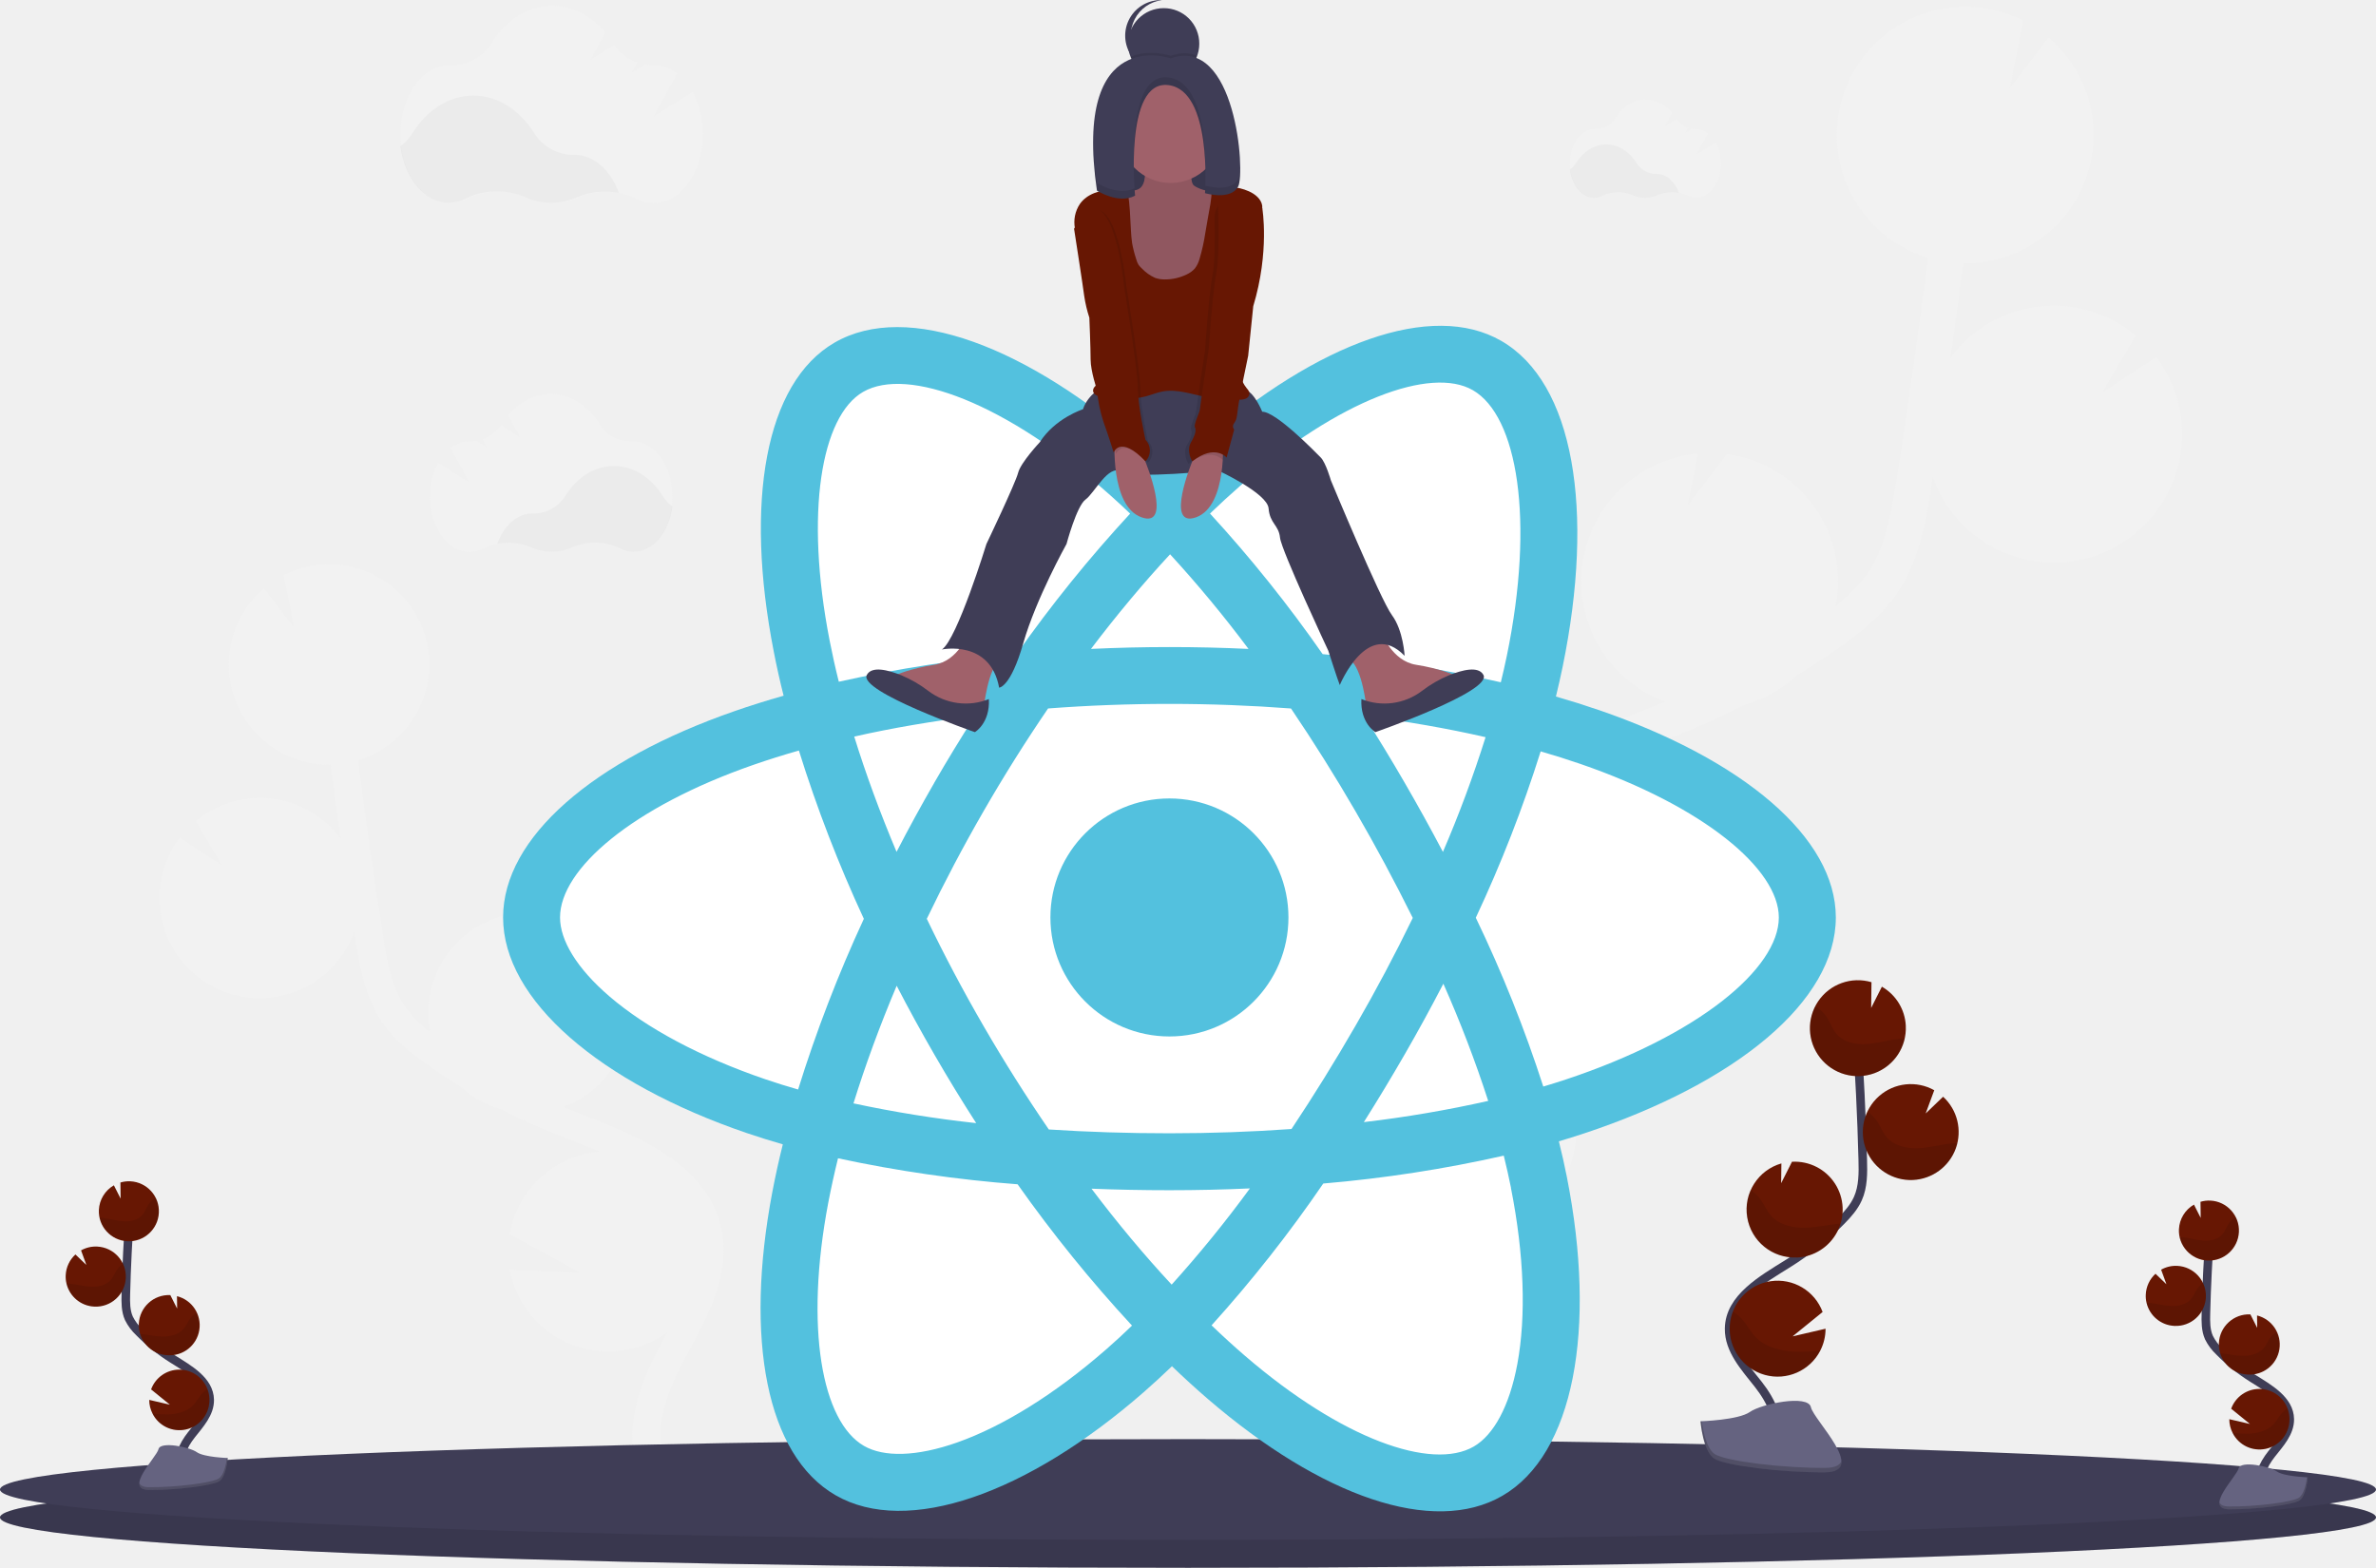
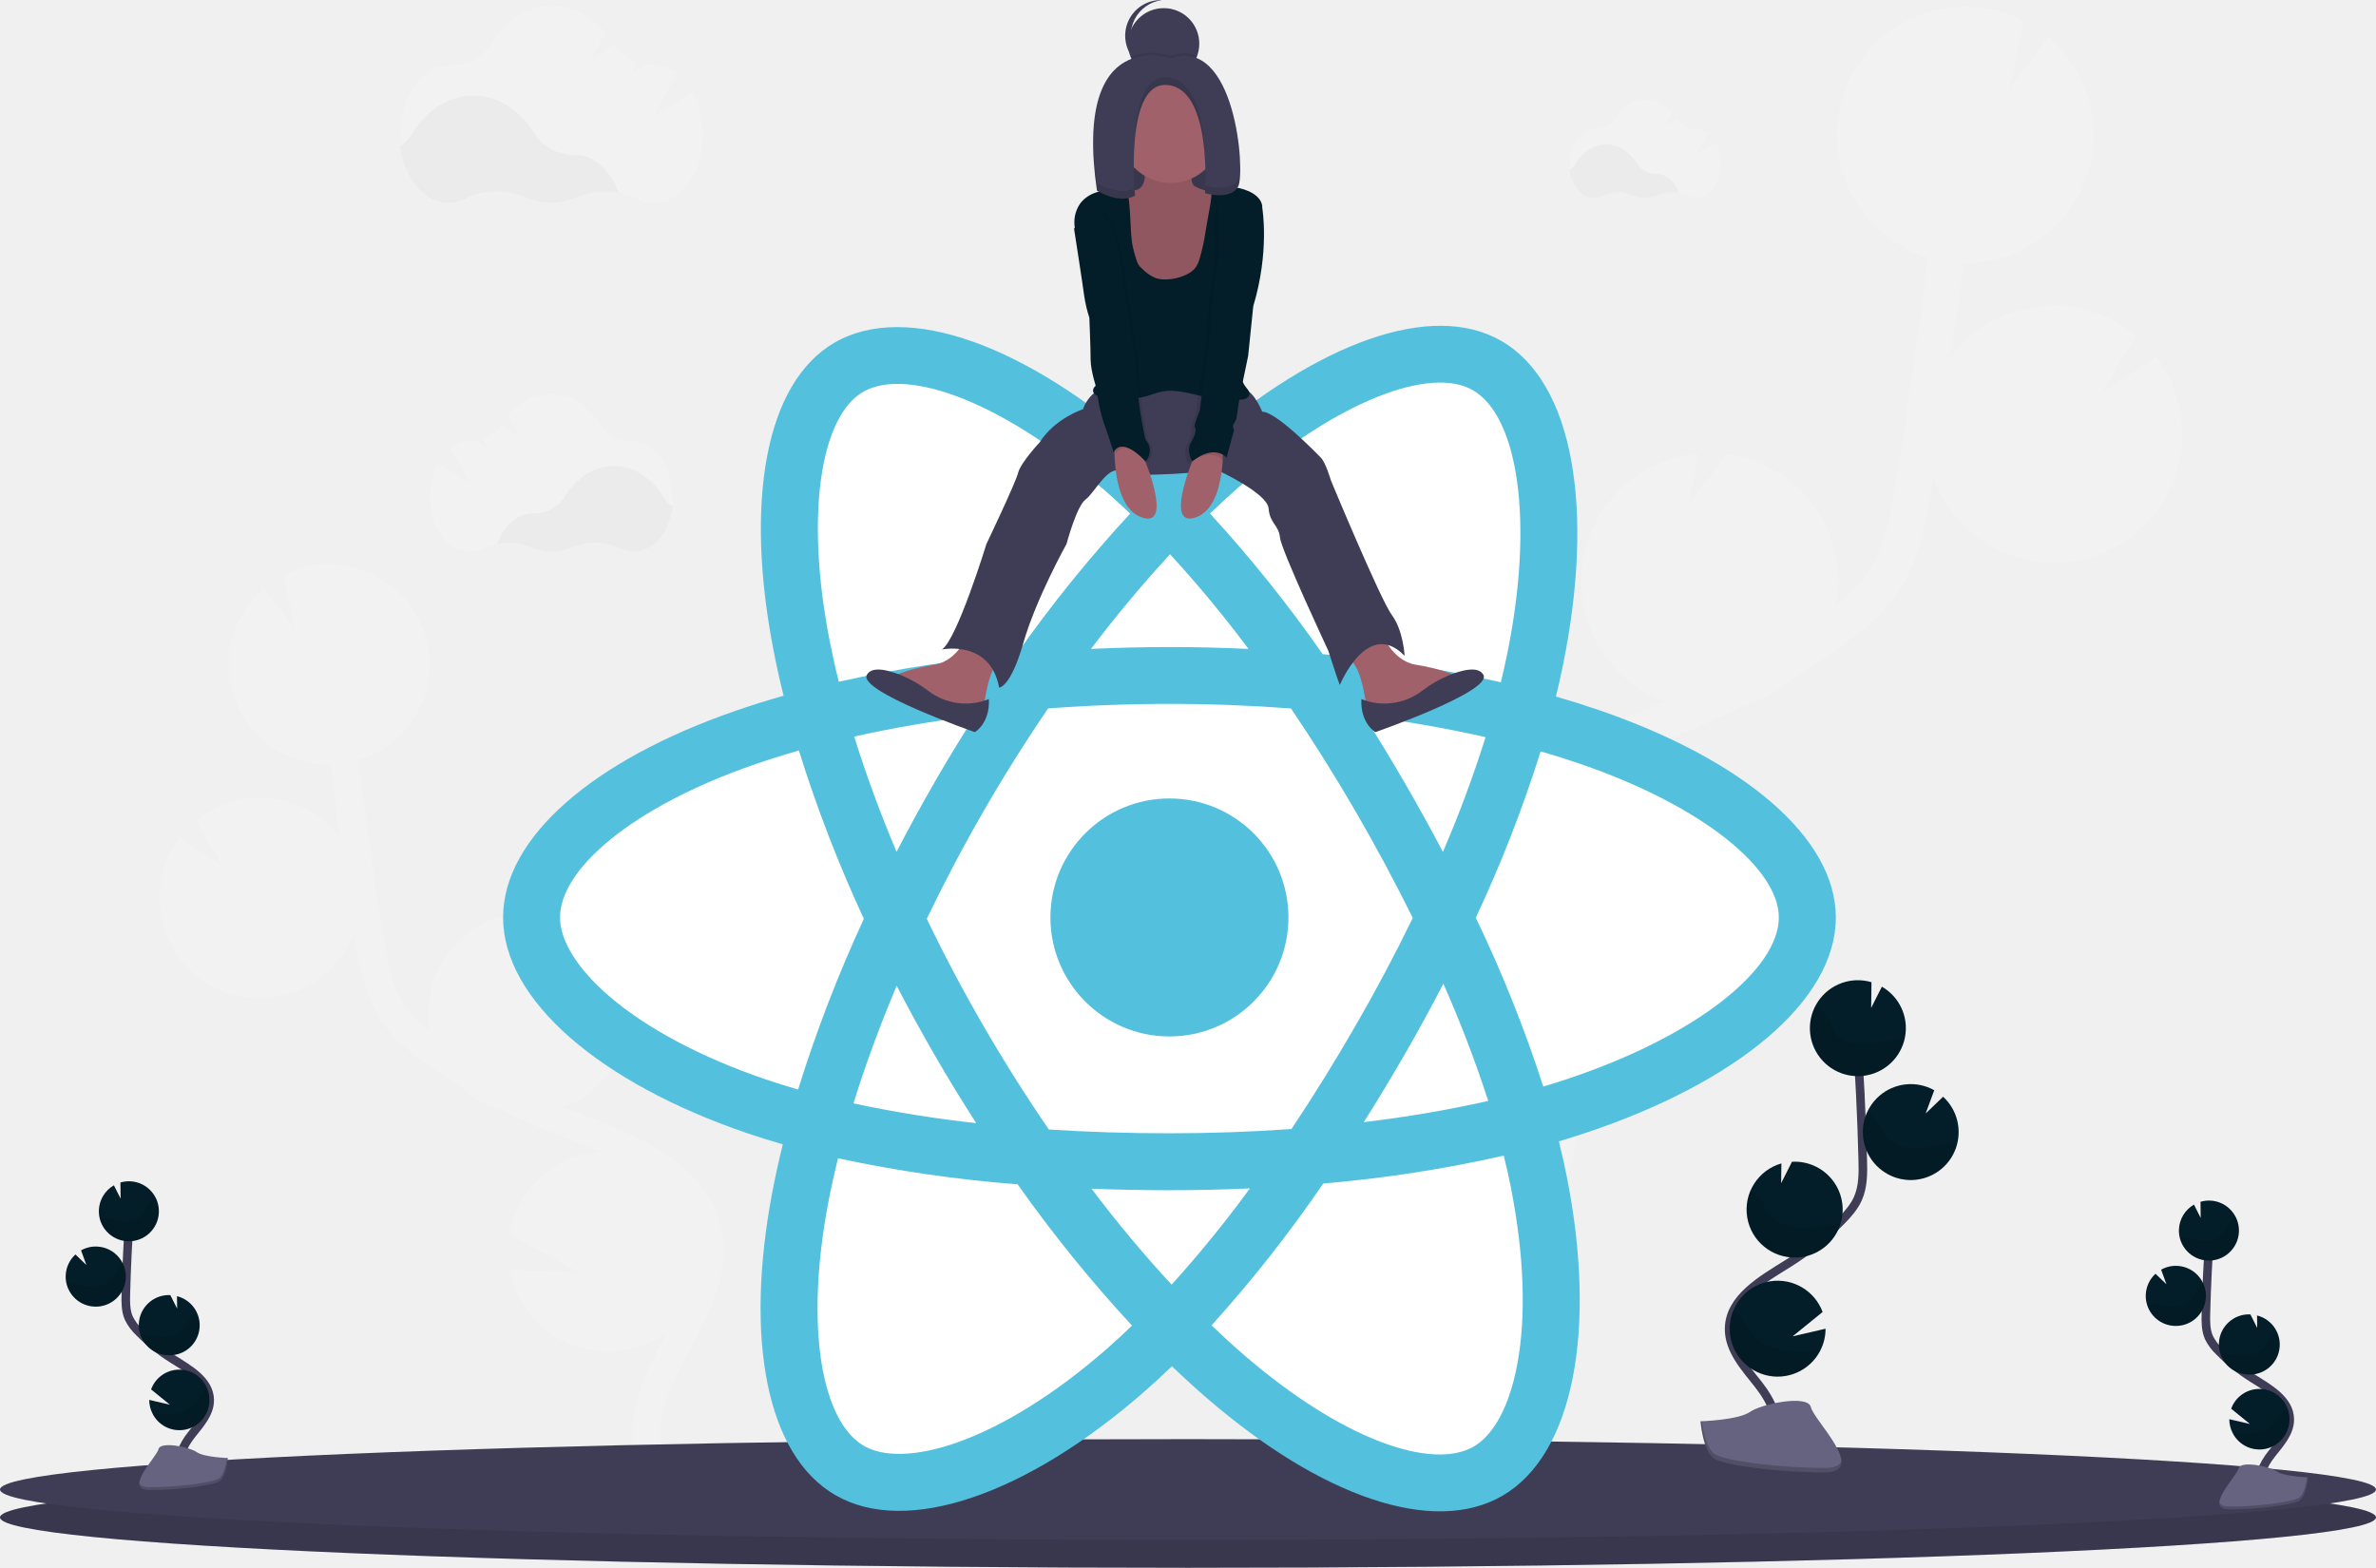
<svg xmlns="http://www.w3.org/2000/svg" id="a75d69e6-d07c-4db3-9c83-72b2470e5561" data-name="Layer 1" width="1108" height="731.18" viewBox="0 0 1108 731.18">
  <path d="M813.68,415.2l6.89-2.7c.66-.26,1.31-.54,2-.81a59.85,59.85,0,0,1,15.28-115.77l-4.8,24.2,18.22-23.92.16,0a59.87,59.87,0,0,1,51.16,67.45c-.15,1.13-.39,2.23-.6,3.34,5.61-4.43,10.87-9.32,14.81-15,8-11.54,10.71-25.76,13.47-43.17,5.47-34.48,10.4-69.34,14.84-104.18a59.83,59.83,0,0,1-42-65.36c.25-1.82.6-3.59,1-5.34.1-.44.2-.88.31-1.31.43-1.69.91-3.35,1.47-5,.09-.27.21-.52.3-.78.5-1.37,1-2.72,1.65-4,.22-.5.44-1,.67-1.47.69-1.43,1.42-2.83,2.22-4.19.27-.45.56-.88.83-1.33.62-1,1.27-2,1.94-2.93.36-.5.71-1,1.08-1.49l.27-.39,0,0a59.81,59.81,0,0,1,74.64-17l-6.24,31.49,18-23.64a59.5,59.5,0,0,1,16.32,68.62h.07c-.17.4-.38.78-.55,1.18-.33.74-.67,1.47-1,2.2-.46.93-1,1.84-1.45,2.74-.38.68-.75,1.36-1.16,2-.59,1-1.23,1.9-1.87,2.83-.38.54-.73,1.1-1.12,1.63-1,1.39-2.12,2.72-3.26,4-.4.45-.83.86-1.25,1.3-.81.86-1.62,1.71-2.48,2.52-.53.5-1.09,1-1.64,1.46-.79.7-1.6,1.38-2.43,2-.59.47-1.19.92-1.79,1.36-.87.63-1.75,1.22-2.64,1.81-.6.39-1.2.78-1.81,1.15-1,.61-2.05,1.17-3.1,1.72-.53.27-1,.57-1.59.83-1.58.77-3.2,1.48-4.85,2.11-.31.12-.64.21-.95.32-1.38.5-2.77,1-4.18,1.35-.61.17-1.23.31-1.85.46-1.15.28-2.31.54-3.48.76q-1,.18-2.07.33c-1.15.17-2.31.3-3.48.4-.69.06-1.37.12-2.07.16-1.26.06-2.53.07-3.8.06a2.08,2.08,0,0,0-.25,0q-2.82,22-5.92,44A59.82,59.82,0,0,1,1042,240.88l-15.68,26.58,25.21-16.59a59.68,59.68,0,0,1,11.5,44.16,58.76,58.76,0,0,1-4.5,15.94,59.83,59.83,0,0,1-111.19-4c-.23,1.48-.45,3-.68,4.46-2.44,15.35-5.47,34.46-16.23,50-7.29,10.56-17.33,18.36-27.09,25.22q-9.52,6.7-19.48,12.77a59.85,59.85,0,0,1-24.53,13.74q-16,8.19-32.69,14.81l-6.95,2.72c-6.25,2.44-12.65,4.94-19,7.6,1,.09,2,.17,3,.3a59.9,59.9,0,0,1,50.86,49.05l-42.31,23.11,42.18-1.89A59.16,59.16,0,0,1,843,534.54a59.87,59.87,0,0,1-82.7,11.74l2.1,3.91c1.4,2.58,2.78,5.15,4.12,7.7,18.33,34.74,19.66,64.74,3.75,84.49l-13-10.45c15.49-19.22,3.2-49.77-5.5-66.27-1.32-2.5-2.68-5-4-7.56C736,536.27,722.65,511.53,728,485.2,736,445.5,779.05,428.7,813.68,415.2Z" transform="translate(-46 -84.41)" fill="#f2f2f2" />
  <path d="M315.6,603.42l-5.38-2.11c-.52-.2-1-.43-1.54-.63a46.75,46.75,0,0,0-11.94-90.42l3.75,18.9-14.22-18.68h-.13a46.76,46.76,0,0,0-40,52.68c.12.89.31,1.74.47,2.61a55.84,55.84,0,0,1-11.56-11.73c-6.23-9-8.37-20.12-10.53-33.71C220.29,493.4,216.45,466.18,213,439a46.72,46.72,0,0,0,32.77-51.05c-.2-1.42-.47-2.8-.79-4.17l-.24-1c-.34-1.32-.71-2.62-1.15-3.88-.07-.21-.16-.41-.24-.61-.39-1.07-.82-2.12-1.28-3.15-.18-.38-.35-.77-.53-1.15-.54-1.11-1.11-2.2-1.73-3.26-.21-.36-.44-.7-.65-1-.49-.78-1-1.55-1.52-2.29-.28-.39-.55-.79-.84-1.17l-.21-.3h0a46.76,46.76,0,0,0-58.29-13.32l4.88,24.6-14.07-18.46a46.48,46.48,0,0,0-12.75,53.59h-.05c.13.31.29.61.43.92.26.58.52,1.15.8,1.72q.54,1.08,1.14,2.13c.29.54.58,1.07.9,1.59.46.75,1,1.48,1.46,2.21.3.42.57.86.88,1.27.8,1.08,1.65,2.12,2.54,3.13.31.35.65.67,1,1,.63.67,1.27,1.33,1.94,2,.41.4.85.77,1.28,1.14q.93.83,1.89,1.59c.46.36.93.71,1.4,1.06.68.49,1.37,1,2.06,1.41.47.31.94.61,1.42.9.79.48,1.6.91,2.42,1.34.42.22.82.45,1.24.66,1.24.6,2.5,1.15,3.79,1.64.24.1.5.16.74.25,1.07.39,2.16.75,3.27,1.06.47.13,1,.24,1.44.35.9.22,1.8.43,2.72.6l1.61.26c.9.13,1.81.23,2.72.31.54.05,1.07.09,1.62.12,1,.05,2,.06,3,.05h.19q2.2,17.22,4.62,34.41a46.71,46.71,0,0,0-67.48-8.14L149.49,488l-19.68-12.95a46.57,46.57,0,0,0-9,34.49A45.8,45.8,0,0,0,124.34,522a46.73,46.73,0,0,0,86.84-3.12c.18,1.15.35,2.32.53,3.48,1.9,12,4.27,26.92,12.67,39.08,5.7,8.24,13.54,14.33,21.16,19.69q7.44,5.24,15.21,10a46.88,46.88,0,0,0,19.16,10.74c8.32,4.26,16.84,8.14,25.54,11.56l5.42,2.13c4.88,1.9,9.88,3.85,14.81,5.93-.78.07-1.57.13-2.36.24A46.77,46.77,0,0,0,283.6,660l33,18-32.94-1.47a46.78,46.78,0,0,0,73.57,29.2c-.55,1-1.09,2-1.64,3.05-1.09,2-2.17,4-3.22,6-14.31,27.13-15.35,50.57-2.92,66l10.13-8.16c-12.1-15-2.5-38.87,4.3-51.76,1-1.95,2.09-3.92,3.16-5.9,9.19-17,19.61-36.37,15.46-56.94C376.29,627.08,342.64,614,315.6,603.42Z" transform="translate(-46 -84.41)" fill="#f2f2f2" />
  <ellipse cx="554" cy="707.68" rx="554" ry="23.5" fill="#3f3d56" />
  <ellipse cx="554" cy="707.68" rx="554" ry="23.5" opacity="0.1" />
  <ellipse cx="554" cy="694.68" rx="554" ry="23.5" fill="#3f3d56" />
  <path d="M131,770.73c-3-5.51.4-12.26,4.28-17.18s8.61-10,8.51-16.29c-.14-9-9.7-14.31-17.33-19.08a84.78,84.78,0,0,1-15.56-12.51,23,23,0,0,1-4.78-6.4c-1.58-3.52-1.53-7.52-1.43-11.38q.5-19.26,1.9-38.48" transform="translate(-46 -84.41)" fill="none" stroke="#3f3d56" stroke-miterlimit="10" stroke-width="4" />
-   <path d="M92.11,648.7a14,14,0,0,1,7-11.49l3.14,6.21-.09-7.52a13.86,13.86,0,0,1,4.62-.56A14,14,0,1,1,92.11,648.7Z" transform="translate(-46 -84.41)" fill="#671703" />
-   <path d="M117.14,743.7a14,14,0,0,0,26.5-5.76,13.82,13.82,0,0,0-.91-5.69,14,14,0,0,0-26.27.15l8.77,7.13-9.64-2.24A13.89,13.89,0,0,0,117.14,743.7Z" transform="translate(-46 -84.41)" fill="#671703" />
-   <path d="M124.07,716.45a14,14,0,0,0,4.46-27.54l.07,5.79-3.18-6.29h0a14,14,0,0,0-1.31,28.05Z" transform="translate(-46 -84.41)" fill="#671703" />
-   <path d="M90,693.78a14,14,0,0,0,1.32-28,13.88,13.88,0,0,0-7.52,1.78l2.48,6.8-5.11-4.9a14,14,0,0,0-4.53,9.69A13.33,13.33,0,0,0,77,683,14,14,0,0,0,90,693.78Z" transform="translate(-46 -84.41)" fill="#671703" />
+   <path d="M92.11,648.7a14,14,0,0,1,7-11.49l3.14,6.21-.09-7.52a13.86,13.86,0,0,1,4.62-.56A14,14,0,1,1,92.11,648.7Z" transform="translate(-46 -84.41)" fill="#031e28" />
+   <path d="M117.14,743.7a14,14,0,0,0,26.5-5.76,13.82,13.82,0,0,0-.91-5.69,14,14,0,0,0-26.27.15l8.77,7.13-9.64-2.24A13.89,13.89,0,0,0,117.14,743.7Z" transform="translate(-46 -84.41)" fill="#031e28" />
+   <path d="M124.07,716.45a14,14,0,0,0,4.46-27.54l.07,5.79-3.18-6.29h0a14,14,0,0,0-1.31,28.05Z" transform="translate(-46 -84.41)" fill="#031e28" />
+   <path d="M90,693.78a14,14,0,0,0,1.32-28,13.88,13.88,0,0,0-7.52,1.78l2.48,6.8-5.11-4.9a14,14,0,0,0-4.53,9.69A13.33,13.33,0,0,0,77,683,14,14,0,0,0,90,693.78Z" transform="translate(-46 -84.41)" fill="#031e28" />
  <path d="M94,652.44c3.24.36,6.39,1.37,9.64,1.57s6.82-.58,8.88-3.1c1.11-1.37,1.66-3.09,2.59-4.57a10.08,10.08,0,0,1,3.54-3.33,14,14,0,1,1-26.24,9.32C92.94,652.35,93.47,652.39,94,652.44Z" transform="translate(-46 -84.41)" opacity="0.1" />
  <path d="M90,693.78a14,14,0,0,0,13.35-20,10.4,10.4,0,0,0-2.82,2.83c-1,1.51-1.61,3.25-2.78,4.64-2.19,2.57-5.92,3.41-9.31,3.25s-6.66-1.11-10-1.42c-.47,0-.94-.08-1.41-.09A14,14,0,0,0,90,693.78Z" transform="translate(-46 -84.41)" opacity="0.1" />
  <path d="M124.07,716.45a14,14,0,0,0,13.47-19.76,11.36,11.36,0,0,0-3,2.85c-1.09,1.54-1.77,3.31-3,4.73-2.36,2.64-6.34,3.57-9.93,3.48s-6.82-.93-10.28-1.19A14,14,0,0,0,124.07,716.45Z" transform="translate(-46 -84.41)" opacity="0.1" />
  <path d="M117.14,743.7a14,14,0,0,0,26.5-5.76,13.82,13.82,0,0,0-.91-5.69,14,14,0,0,0-3.08,2.74c-1.34,1.63-2.21,3.47-3.76,5-2.87,2.82-7.5,4-11.62,4.09A62.35,62.35,0,0,1,117.14,743.7Z" transform="translate(-46 -84.41)" opacity="0.1" />
  <path d="M152.19,764.39s-11.08-.34-14.41-2.72-17-5.22-17.87-1.4-16.65,19-4.14,19.06,29.06-2,32.39-4S152.19,764.39,152.19,764.39Z" transform="translate(-46 -84.41)" fill="#656380" />
  <path d="M115.54,778c12.51.1,29.06-2,32.4-4,2.53-1.54,3.54-7.09,3.88-9.65l.37,0s-.7,8.93-4,11-19.89,4.08-32.39,4c-3.61,0-4.86-1.31-4.79-3.22C111.48,777.26,112.86,778,115.54,778Z" transform="translate(-46 -84.41)" opacity="0.2" />
  <path d="M1101,779.73c-3-5.51.4-12.26,4.28-17.18s8.61-10,8.51-16.29c-.14-9-9.7-14.31-17.33-19.08a84.78,84.78,0,0,1-15.56-12.51,23,23,0,0,1-4.78-6.4c-1.58-3.52-1.53-7.52-1.43-11.38q.49-19.26,1.9-38.48" transform="translate(-46 -84.41)" fill="none" stroke="#3f3d56" stroke-miterlimit="10" stroke-width="4" />
-   <path d="M1062.11,657.7a14,14,0,0,1,7-11.49l3.14,6.21-.09-7.52a13.86,13.86,0,0,1,4.62-.56,14,14,0,1,1-14.68,13.36Z" transform="translate(-46 -84.41)" fill="#671703" />
-   <path d="M1087.14,752.7a14,14,0,0,0,26.5-5.76,13.82,13.82,0,0,0-.91-5.69,14,14,0,0,0-26.27.15l8.77,7.13-9.64-2.24A13.89,13.89,0,0,0,1087.14,752.7Z" transform="translate(-46 -84.41)" fill="#671703" />
-   <path d="M1094.07,725.45a14,14,0,0,0,4.46-27.54l.07,5.79-3.18-6.29h0a14,14,0,0,0-1.31,28.05Z" transform="translate(-46 -84.41)" fill="#671703" />
-   <path d="M1060,702.78a14,14,0,0,0,1.32-28,13.88,13.88,0,0,0-7.52,1.78l2.48,6.8-5.11-4.9a14,14,0,0,0-4.53,9.69A13.33,13.33,0,0,0,1047,692,14,14,0,0,0,1060,702.78Z" transform="translate(-46 -84.41)" fill="#671703" />
+   <path d="M1062.11,657.7a14,14,0,0,1,7-11.49l3.14,6.21-.09-7.52a13.86,13.86,0,0,1,4.62-.56,14,14,0,1,1-14.68,13.36Z" transform="translate(-46 -84.41)" fill="#031e28" />
+   <path d="M1087.14,752.7a14,14,0,0,0,26.5-5.76,13.82,13.82,0,0,0-.91-5.69,14,14,0,0,0-26.27.15l8.77,7.13-9.64-2.24A13.89,13.89,0,0,0,1087.14,752.7Z" transform="translate(-46 -84.41)" fill="#031e28" />
+   <path d="M1094.07,725.45a14,14,0,0,0,4.46-27.54l.07,5.79-3.18-6.29h0a14,14,0,0,0-1.31,28.05Z" transform="translate(-46 -84.41)" fill="#031e28" />
+   <path d="M1060,702.78a14,14,0,0,0,1.32-28,13.88,13.88,0,0,0-7.52,1.78l2.48,6.8-5.11-4.9a14,14,0,0,0-4.53,9.69A13.33,13.33,0,0,0,1047,692,14,14,0,0,0,1060,702.78Z" transform="translate(-46 -84.41)" fill="#031e28" />
  <path d="M1064,661.44c3.24.36,6.39,1.37,9.64,1.57s6.82-.58,8.88-3.1c1.11-1.37,1.66-3.09,2.59-4.57a10.08,10.08,0,0,1,3.54-3.33,14,14,0,1,1-26.24,9.32C1062.94,661.35,1063.47,661.39,1064,661.44Z" transform="translate(-46 -84.41)" opacity="0.1" />
  <path d="M1060,702.78a14,14,0,0,0,13.35-20,10.4,10.4,0,0,0-2.82,2.83c-1,1.51-1.61,3.25-2.78,4.64-2.19,2.57-5.92,3.41-9.31,3.25s-6.66-1.11-10-1.42c-.47,0-.94-.08-1.41-.09A14,14,0,0,0,1060,702.78Z" transform="translate(-46 -84.41)" opacity="0.1" />
  <path d="M1094.07,725.45a14,14,0,0,0,13.47-19.76,11.36,11.36,0,0,0-3,2.85c-1.09,1.54-1.77,3.31-3,4.73-2.36,2.64-6.34,3.57-9.93,3.48s-6.82-.93-10.28-1.19A14,14,0,0,0,1094.07,725.45Z" transform="translate(-46 -84.41)" opacity="0.1" />
  <path d="M1087.14,752.7a14,14,0,0,0,26.5-5.76,13.82,13.82,0,0,0-.91-5.69,14,14,0,0,0-3.08,2.74c-1.34,1.63-2.21,3.47-3.76,5-2.87,2.82-7.5,4-11.62,4.09A62.35,62.35,0,0,1,1087.14,752.7Z" transform="translate(-46 -84.41)" opacity="0.1" />
  <path d="M1122.19,773.39s-11.08-.34-14.41-2.72-17-5.22-17.87-1.4-16.65,19-4.14,19.06,29.06-2,32.39-4S1122.19,773.39,1122.19,773.39Z" transform="translate(-46 -84.41)" fill="#656380" />
  <path d="M1085.54,787c12.51.1,29.06-2,32.4-4,2.53-1.54,3.54-7.09,3.88-9.65l.37,0s-.7,8.93-4,11-19.89,4.08-32.39,4c-3.61,0-4.86-1.31-4.79-3.22C1081.48,786.26,1082.86,787,1085.54,787Z" transform="translate(-46 -84.41)" opacity="0.2" />
  <path d="M791.57,415.56q-9.92-3.4-20-6.3,1.66-6.79,3.09-13.65c15.14-73.51,5.24-132.73-28.57-152.22-32.42-18.7-85.44.8-139,47.39q-7.92,6.92-15.47,14.2-5.07-4.85-10.3-9.51C525.21,245.64,469,224.65,435.18,244.2c-32.39,18.75-42,74.42-28.35,144.09q2,10.35,4.59,20.58c-7.95,2.26-15.64,4.67-23,7.24C322.63,439,280.61,475,280.61,512.29c0,38.51,45.11,77.14,113.64,100.56q8.34,2.83,16.8,5.26-2.74,11-4.88,22.18c-13,68.46-2.84,122.82,29.46,141.45C469,801,525,781.2,579.52,733.54c4.31-3.77,8.63-7.77,13-11.95q8.18,7.89,16.79,15.32c52.82,45.45,105,63.81,137.26,45.12,33.33-19.29,44.16-77.69,30.1-148.73q-1.6-8.14-3.73-16.61,5.91-1.74,11.56-3.61c71.24-23.6,117.6-61.76,117.6-100.79,0-37.43-43.38-73.62-110.5-96.73Z" transform="translate(-46 -84.41)" fill="#53c1de" />
  <path d="M776.12,587.88c-3.4,1.13-6.88,2.21-10.44,3.27a621.6,621.6,0,0,0-31.47-78.73,623.06,623.06,0,0,0,30.25-77.58c6.35,1.84,12.53,3.78,18.47,5.83,57.51,19.79,92.59,49.06,92.59,71.62,0,24-37.89,55.21-99.4,75.59ZM750.6,638.46c6.22,31.41,7.1,59.81,3,82-3.7,19.95-11.14,33.25-20.34,38.58-19.59,11.33-61.47-3.4-106.64-42.27q-7.77-6.69-15.63-14.25a624.23,624.23,0,0,0,52.09-66.14,620.2,620.2,0,0,0,84.17-13q1.9,7.68,3.37,15ZM492.48,757.1c-19.14,6.76-34.38,6.95-43.59,1.64-19.6-11.31-27.75-55-16.63-113.5q2-10.37,4.53-20.63a625.79,625.79,0,0,0,83.75,12.13,645.09,645.09,0,0,0,53.35,65.9q-5.79,5.61-11.84,10.91c-24.11,21.08-48.28,36-69.57,43.55ZM402.84,587.73c-30.31-10.36-55.33-23.82-72.49-38.5-15.41-13.2-23.19-26.31-23.19-36.94,0-22.63,33.74-51.5,90-71.11q10.6-3.69,21.39-6.73a637.08,637.08,0,0,0,30.29,78.48,646.29,646.29,0,0,0-30.66,79.6Q410.44,590.32,402.84,587.73Zm30.05-204.54c-11.68-59.69-3.93-104.72,15.59-116,20.79-12,66.76,5.12,115.22,48.15,3.1,2.75,6.21,5.63,9.32,8.6a635.89,635.89,0,0,0-52.93,65.52,648.42,648.42,0,0,0-82.93,12.89q-2.39-9.52-4.27-19.15ZM701,449.38q-9.11-15.74-18.89-31.08c19.83,2.51,38.82,5.83,56.66,9.91a565.54,565.54,0,0,1-19.89,53.51q-8.61-16.35-17.88-32.34ZM591.64,342.91a569.3,569.3,0,0,1,36.57,44.14q-36.71-1.73-73.45,0c12.07-15.92,24.44-30.72,36.88-44.13Zm-110,106.65q-9.15,15.87-17.55,32.14c-7.73-18.33-14.34-36.36-19.74-53.77,17.73-4,36.64-7.21,56.34-9.68Q490.77,433.69,481.62,449.56Zm19.61,158.65A564.64,564.64,0,0,1,444,599c5.49-17.71,12.25-36.13,20.15-54.86q8.43,16.29,17.61,32.16Q491.1,592.49,501.23,608.21Zm91.14,75.33C579.79,670,567.24,655,555,638.79q17.85.71,36.36.71,19,0,37.51-.84A563.94,563.94,0,0,1,592.37,683.54ZM719.08,543.19A562.82,562.82,0,0,1,740,597.85a561.35,561.35,0,0,1-58,9.89q9.85-15.63,19.08-31.63,9.38-16.26,18-32.92Zm-41,19.66q-14.12,24.52-29.81,48.1c-18.44,1.32-37.49,2-56.91,2s-38.15-.6-56.27-1.78Q519,587.67,504.7,563t-26.51-50.08q12.27-25.53,26.43-50.1h0q14.14-24.56,30.13-48c18.49-1.4,37.43-2.13,56.59-2.13s38.22.74,56.69,2.14q15.81,23.37,30,47.81t26.79,49.87q-12.45,25.62-26.71,50.3Zm54.77-296.46c20.81,12,28.9,60.4,15.83,123.87q-1.29,6.19-2.8,12.35a635.74,635.74,0,0,0-83.09-13.13,625.16,625.16,0,0,0-52.53-65.56q7-6.74,14.29-13.11c45.88-39.93,88.76-55.69,108.3-44.42Z" transform="translate(-46 -84.41)" fill="#fff" />
  <path d="M591.34,456.79a55.5,55.5,0,1,1-55.5,55.5,55.49,55.49,0,0,1,55.5-55.5" transform="translate(-46 -84.41)" fill="#53c1de" />
  <path d="M605.26,104.81a16.6,16.6,0,1,1-16.6-16.6A16.52,16.52,0,0,1,605.26,104.81Z" transform="translate(-46 -84.41)" fill="#3f3d56" />
  <path d="M575.4,109a16.62,16.62,0,0,1,12.49-24.54,16.6,16.6,0,1,0,1.41,33.07A16.6,16.6,0,0,1,575.4,109Z" transform="translate(-46 -84.41)" fill="#3f3d56" />
  <rect x="521.91" y="43.52" width="44.47" height="69.37" fill="#3f3d56" />
  <rect x="521.91" y="43.52" width="44.47" height="69.37" opacity="0.1" />
  <path d="M497.66,379.61s-4.75,13.05-16,14.83-17.79,4.74-17.79,4.74l26.68,17.19,14.23-1.78s1.78-18.38,7.71-22.53S497.66,379.61,497.66,379.61Z" transform="translate(-46 -84.41)" fill="#a0616a" />
  <path d="M690.34,379.61s4.75,13.05,16,14.83,17.79,4.74,17.79,4.74l-26.68,17.19-14.23-1.78s-1.78-18.38-7.71-22.53S690.34,379.61,690.34,379.61Z" transform="translate(-46 -84.41)" fill="#a0616a" />
  <path d="M560.5,264.59s-7.11,3.56-9.48,10.68c0,0-13,4.15-20.16,15.41,0,0-8.9,9.49-10.08,14.23S506,338.11,506,338.11s-13.64,44.47-20.75,49.21c0,0,22.53-4.74,26.68,17.79,0,0,5.33,0,11.26-20.75s20.16-46.25,20.16-46.25,4.74-17.78,8.89-20.75,10.67-16.6,16.6-13,45.06-.6,45.06-.6S637,314.4,637.58,321.51s4.74,7.71,5.33,13.64,22.53,52.76,22.53,52.76,4.15,13,5.34,16c0,0,13-31.42,30.24-13.63,0,0-.6-11.86-5.93-19s-28.46-62.84-28.46-62.84-2.37-8.3-4.74-10.67-20.76-21.35-27.28-21.35c0,0-3.55-8.89-7.7-10.08Z" transform="translate(-46 -84.41)" fill="#3f3d56" />
  <path d="M507.14,410.44a28.89,28.89,0,0,1-28.22-3.79,56.37,56.37,0,0,0-12.59-7.3c-6.29-2.54-13.81-4.42-16.1-.17-4.15,7.71,50.39,26.68,50.39,26.68S507.74,421.71,507.14,410.44Z" transform="translate(-46 -84.41)" fill="#3f3d56" />
  <path d="M680.86,410.44a28.89,28.89,0,0,0,28.22-3.79,56.37,56.37,0,0,1,12.59-7.3c6.29-2.54,13.81-4.42,16.1-.17,4.15,7.71-50.39,26.68-50.39,26.68S680.26,421.71,680.86,410.44Z" transform="translate(-46 -84.41)" fill="#3f3d56" />
  <path d="M579.88,167.08c-.22,2.06-.9,4.29-2.66,5.38-1.44.9-3.26.83-4.92,1.17a11.46,11.46,0,0,0-7.82,6.77,17.51,17.51,0,0,0-.75,10.55,39.22,39.22,0,0,0,1.52,5.06c1.74,4.92,3.84,9.8,7.09,13.89a59,59,0,0,0,9.3,8.77c2.11,1.72,4.29,3.47,6.89,4.28a21.75,21.75,0,0,0,5.4.72c2.25.1,4.65.17,6.6-.95,3-1.73,3.89-5.55,5.52-8.62,1.38-2.6,3.44-4.81,4.73-7.46a29.49,29.49,0,0,0,2-6.52l2.77-12.3c1-4.47,1.92-9.51-.59-13.34a2.28,2.28,0,0,0-.74-.77,2.79,2.79,0,0,0-1.52-.15,16.44,16.44,0,0,1-9.15-2.09,3.93,3.93,0,0,1-1.15-.9,4.72,4.72,0,0,1-.7-2.12,22.2,22.2,0,0,0-1.28-4.45,3,3,0,0,0-.87-1.34,3.15,3.15,0,0,0-1.41-.47,114.47,114.47,0,0,0-12.93-1.35c-1.42-.07-3.56-.64-4.54.62S580,165.58,579.88,167.08Z" transform="translate(-46 -84.41)" fill="#a0616a" />
  <path d="M579.88,167.08c-.22,2.06-.9,4.29-2.66,5.38-1.44.9-3.26.83-4.92,1.17a11.46,11.46,0,0,0-7.82,6.77,17.51,17.51,0,0,0-.75,10.55,39.22,39.22,0,0,0,1.52,5.06c1.74,4.92,3.84,9.8,7.09,13.89a59,59,0,0,0,9.3,8.77c2.11,1.72,4.29,3.47,6.89,4.28a21.75,21.75,0,0,0,5.4.72c2.25.1,4.65.17,6.6-.95,3-1.73,3.89-5.55,5.52-8.62,1.38-2.6,3.44-4.81,4.73-7.46a29.49,29.49,0,0,0,2-6.52l2.77-12.3c1-4.47,1.92-9.51-.59-13.34a2.28,2.28,0,0,0-.74-.77,2.79,2.79,0,0,0-1.52-.15,16.44,16.44,0,0,1-9.15-2.09,3.93,3.93,0,0,1-1.15-.9,4.72,4.72,0,0,1-.7-2.12,22.2,22.2,0,0,0-1.28-4.45,3,3,0,0,0-.87-1.34,3.15,3.15,0,0,0-1.41-.47,114.47,114.47,0,0,0-12.93-1.35c-1.42-.07-3.56-.64-4.54.62S580,165.58,579.88,167.08Z" transform="translate(-46 -84.41)" opacity="0.1" />
-   <path d="M571.85,174.15a26.93,26.93,0,0,0-7.13-1.12c-5.72-.14-11.84,1.83-15.14,6.5A15.34,15.34,0,0,0,547.29,191a23.57,23.57,0,0,0,5.2,10.66,32,32,0,0,1,4,5.24c1.58,3,1.63,6.59,2.06,10,1,8.12,4.46,15.75,5.83,23.82s.19,17.42-6.18,22.55c-1.07.86-2.37,1.77-2.46,3.14-.14,2.19,2.71,3.12,4.9,3.33,6.55.62,13.27,1.23,19.63-.46,2.63-.7,5.17-1.79,7.85-2.29,6.8-1.27,13.64,1.34,20.45,2.59a90.61,90.61,0,0,0,14.91,1.21,7.94,7.94,0,0,0,3.43-.45,2.75,2.75,0,0,0,1.74-2.74,4.76,4.76,0,0,0-1.18-2c-3.44-4.25-4.49-9.9-5.43-15.29l-3.15-18.11c-1.69-9.68-3.26-20.2,1.32-28.89,3.29-6.25,9.36-10.65,12.83-16.8a9.84,9.84,0,0,0,1.55-6.28c-.52-3.09-3.31-5.3-6.17-6.59A23.21,23.21,0,0,0,611,173c.1,4.33-1,8.71-1.71,13l-1.21,7a88.83,88.83,0,0,1-2.71,12.2,12.85,12.85,0,0,1-2.17,4.42,11.43,11.43,0,0,1-3.83,2.79,22.83,22.83,0,0,1-10.14,2.32,13.54,13.54,0,0,1-4.48-.69,19,19,0,0,1-6.17-4.34,10.11,10.11,0,0,1-1.63-1.77,9.93,9.93,0,0,1-1.11-2.67,55.42,55.42,0,0,1-1.91-7.48c-.3-1.94-.4-3.91-.54-5.87C573,186.12,573,179.72,571.85,174.15Z" transform="translate(-46 -84.41)" fill="#671703" />
+   <path d="M571.85,174.15a26.93,26.93,0,0,0-7.13-1.12c-5.72-.14-11.84,1.83-15.14,6.5A15.34,15.34,0,0,0,547.29,191a23.57,23.57,0,0,0,5.2,10.66,32,32,0,0,1,4,5.24c1.58,3,1.63,6.59,2.06,10,1,8.12,4.46,15.75,5.83,23.82s.19,17.42-6.18,22.55c-1.07.86-2.37,1.77-2.46,3.14-.14,2.19,2.71,3.12,4.9,3.33,6.55.62,13.27,1.23,19.63-.46,2.63-.7,5.17-1.79,7.85-2.29,6.8-1.27,13.64,1.34,20.45,2.59a90.61,90.61,0,0,0,14.91,1.21,7.94,7.94,0,0,0,3.43-.45,2.75,2.75,0,0,0,1.74-2.74,4.76,4.76,0,0,0-1.18-2c-3.44-4.25-4.49-9.9-5.43-15.29l-3.15-18.11c-1.69-9.68-3.26-20.2,1.32-28.89,3.29-6.25,9.36-10.65,12.83-16.8a9.84,9.84,0,0,0,1.55-6.28c-.52-3.09-3.31-5.3-6.17-6.59A23.21,23.21,0,0,0,611,173c.1,4.33-1,8.71-1.71,13l-1.21,7a88.83,88.83,0,0,1-2.71,12.2,12.85,12.85,0,0,1-2.17,4.42,11.43,11.43,0,0,1-3.83,2.79,22.83,22.83,0,0,1-10.14,2.32,13.54,13.54,0,0,1-4.48-.69,19,19,0,0,1-6.17-4.34,10.11,10.11,0,0,1-1.63-1.77,9.93,9.93,0,0,1-1.11-2.67,55.42,55.42,0,0,1-1.91-7.48c-.3-1.94-.4-3.91-.54-5.87C573,186.12,573,179.72,571.85,174.15Z" transform="translate(-46 -84.41)" fill="#031e28" />
  <path d="M565.84,288.9s-2.37,31.43,12.45,36.76,1.78-26.09,1.78-26.09l-4.75-9.48Z" transform="translate(-46 -84.41)" fill="#a0616a" />
  <path d="M616.23,288.9s2.37,31.43-12.45,36.76S602,299.57,602,299.57l4.75-9.48Z" transform="translate(-46 -84.41)" fill="#a0616a" />
  <path d="M552.79,184l-4.74,7.71s4.15,26.68,4.74,31.42a62.2,62.2,0,0,0,2.38,10.08s.59,14.23.59,19.57,3,14.23,3,14.23a64.82,64.82,0,0,0,3,14.82c2.37,6.52,4.74,14.23,4.74,14.23s3-8.3,14.82,4.15a7.18,7.18,0,0,0,0-10.08s-3.55-16-3.55-24.31-6.53-48-6.53-48S567,172.7,552.79,184Z" transform="translate(-46 -84.41)" opacity="0.1" />
-   <path d="M551.61,183.37l-4.74,7.71s4.15,26.68,4.74,31.42A61.84,61.84,0,0,0,554,232.58s.59,14.23.59,19.56,3,14.23,3,14.23a64.53,64.53,0,0,0,3,14.82c2.37,6.53,4.75,14.23,4.75,14.23s3-8.3,14.82,4.15a7.18,7.18,0,0,0,0-10.07s-3.56-16-3.56-24.31-6.52-48-6.52-48S565.84,172.1,551.61,183.37Z" transform="translate(-46 -84.41)" fill="#671703" />
+   <path d="M551.61,183.37l-4.74,7.71s4.15,26.68,4.74,31.42A61.84,61.84,0,0,0,554,232.58s.59,14.23.59,19.56,3,14.23,3,14.23a64.53,64.53,0,0,0,3,14.82c2.37,6.53,4.75,14.23,4.75,14.23s3-8.3,14.82,4.15a7.18,7.18,0,0,0,0-10.07s-3.56-16-3.56-24.31-6.52-48-6.52-48S565.84,172.1,551.61,183.37Z" transform="translate(-46 -84.41)" fill="#031e28" />
  <path d="M629.87,179.22l3,3.53s3.49,20.18-4.22,45.68l-2.37,23.12s-4.15,19.57-4.74,24.31-.59,5.33-1.78,7.11a2.29,2.29,0,0,0,0,3l-3.56,13s-5.33-6.52-16,1.78c0,0-3-4.74-.6-8.89s2.37-5.93,1.78-7.12,2.37-7.11,2.37-8.3S607.93,248,607.93,248s1.78-26.68,3.56-35.57c1.09-5.47,1.07-17.66.88-26.24-.19-8.94,10.63-13.78,17-7.5C629.52,178.85,629.7,179,629.87,179.22Z" transform="translate(-46 -84.41)" opacity="0.1" />
-   <path d="M631.65,178l3,3.53s3.49,20.19-4.22,45.68l-2.37,23.12s-4.15,19.57-4.74,24.31-.6,5.34-1.78,7.12a2.28,2.28,0,0,0,0,3L618,297.8s-5.33-6.53-16,1.77c0,0-3-4.74-.59-8.89s2.37-5.93,1.78-7.11,2.37-7.12,2.37-8.3,4.15-28.46,4.15-28.46,1.78-26.68,3.56-35.58.59-35.57.59-35.57S623.35,169.14,631.65,178Z" transform="translate(-46 -84.41)" fill="#671703" />
+   <path d="M631.65,178l3,3.53s3.49,20.19-4.22,45.68l-2.37,23.12s-4.15,19.57-4.74,24.31-.6,5.34-1.78,7.12a2.28,2.28,0,0,0,0,3L618,297.8s-5.33-6.53-16,1.77c0,0-3-4.74-.59-8.89s2.37-5.93,1.78-7.11,2.37-7.12,2.37-8.3,4.15-28.46,4.15-28.46,1.78-26.68,3.56-35.58.59-35.57.59-35.57S623.35,169.14,631.65,178Z" transform="translate(-46 -84.41)" fill="#031e28" />
  <circle cx="545.92" cy="61.61" r="23.72" fill="#a0616a" />
  <path d="M604.29,110.41a16.6,16.6,0,0,1-31.09.44c9.26-3.73,18.72-.41,18.72-.41C596.65,108.78,600.75,108.93,604.29,110.41Z" transform="translate(-46 -84.41)" opacity="0.1" />
  <path d="M591.92,111.63s-45.65-16-34.38,61.66c0,0,10.08,6.52,17.78,2.37,0,0-5.33-53.95,15.42-51.58s17.19,50.4,17.19,50.4,11.86,3.55,15.42-3S622.16,101,591.92,111.63Z" transform="translate(-46 -84.41)" fill="#3f3d56" />
  <path d="M590.74,120.52c-14.24-1.62-16.2,23.27-16,39.05.17-15.69,2.81-37,16-35.49,14.81,1.69,17.24,26.66,17.41,40.8C608.32,151.9,606.9,122.37,590.74,120.52Z" transform="translate(-46 -84.41)" opacity="0.1" />
  <path d="M557.54,169.73a159.38,159.38,0,0,1-1.77-20.53,152.12,152.12,0,0,0,1.77,24.09s10.08,6.52,17.78,2.37c0,0-.12-1.28-.26-3.43C567.39,176.1,557.54,169.73,557.54,169.73Z" transform="translate(-46 -84.41)" opacity="0.1" />
  <path d="M623.35,168c-3.32,6.08-13.83,3.41-15.25,3-.07,2.2-.17,3.52-.17,3.52s11.86,3.55,15.42-3c.73-1.34,1.11-5.13,1-10.2C624.25,164.57,623.9,167,623.35,168Z" transform="translate(-46 -84.41)" opacity="0.1" />
  <path d="M872.73,757.37c4.74-8.78-.64-19.54-6.82-27.37s-13.73-16-13.57-26c.23-14.35,15.45-22.81,27.62-30.42a134.77,134.77,0,0,0,24.79-19.93c3-3.05,5.87-6.31,7.62-10.21,2.52-5.6,2.45-12,2.29-18.12q-.79-30.71-3-61.34" transform="translate(-46 -84.41)" fill="none" stroke="#3f3d56" stroke-miterlimit="10" stroke-width="4" />
-   <path d="M934.74,562.9a22.31,22.31,0,0,0-11.16-18.32l-5,9.9.15-12a22.37,22.37,0,1,0,16,20.41Z" transform="translate(-46 -84.41)" fill="#671703" />
-   <path d="M894.86,714.29a22.36,22.36,0,1,1,1.08-18l-14,11.37,15.37-3.57A22.25,22.25,0,0,1,894.86,714.29Z" transform="translate(-46 -84.41)" fill="#671703" />
-   <path d="M883.81,670.86A22.37,22.37,0,0,1,876.72,627l-.12,9.22,5.06-10h.06a22.37,22.37,0,1,1,2.09,44.69Z" transform="translate(-46 -84.41)" fill="#671703" />
-   <path d="M938.11,634.73A22.37,22.37,0,1,1,948,592.87l-4,10.83,8.13-7.8a22.37,22.37,0,0,1-14.07,38.83Z" transform="translate(-46 -84.41)" fill="#671703" />
+   <path d="M934.74,562.9a22.31,22.31,0,0,0-11.16-18.32l-5,9.9.15-12a22.37,22.37,0,1,0,16,20.41Z" transform="translate(-46 -84.41)" fill="#031e28" />
+   <path d="M894.86,714.29a22.36,22.36,0,1,1,1.08-18l-14,11.37,15.37-3.57A22.25,22.25,0,0,1,894.86,714.29Z" transform="translate(-46 -84.41)" fill="#031e28" />
+   <path d="M883.81,670.86A22.37,22.37,0,0,1,876.72,627l-.12,9.22,5.06-10h.06a22.37,22.37,0,1,1,2.09,44.69Z" transform="translate(-46 -84.41)" fill="#031e28" />
+   <path d="M938.11,634.73A22.37,22.37,0,1,1,948,592.87l-4,10.83,8.13-7.8a22.37,22.37,0,0,1-14.07,38.83Z" transform="translate(-46 -84.41)" fill="#031e28" />
  <path d="M931.74,568.86c-5.17.57-10.19,2.18-15.37,2.5s-10.87-.92-14.14-5c-1.77-2.17-2.65-4.91-4.14-7.28a16,16,0,0,0-5.63-5.3,22.37,22.37,0,1,0,41.81,14.84C933.42,568.71,932.58,568.77,931.74,568.86Z" transform="translate(-46 -84.41)" opacity="0.1" />
  <path d="M938.11,634.73a22.39,22.39,0,0,1-21.28-31.91,16.37,16.37,0,0,1,4.5,4.51c1.59,2.4,2.56,5.18,4.43,7.39,3.48,4.09,9.44,5.43,14.84,5.19s10.6-1.78,16-2.28c.75-.06,1.5-.11,2.26-.13A22.37,22.37,0,0,1,938.11,634.73Z" transform="translate(-46 -84.41)" opacity="0.1" />
  <path d="M883.81,670.86a22.37,22.37,0,0,1-21.46-31.49,17.83,17.83,0,0,1,4.73,4.55c1.74,2.45,2.82,5.27,4.86,7.54,3.77,4.2,10.11,5.68,15.83,5.54,5.54-.12,10.87-1.48,16.38-1.9A22.36,22.36,0,0,1,883.81,670.86Z" transform="translate(-46 -84.41)" opacity="0.1" />
  <path d="M894.86,714.29A22.37,22.37,0,0,1,854.08,696a22.27,22.27,0,0,1,4.91,4.38c2.13,2.59,3.53,5.53,6,7.94,4.57,4.49,11.95,6.34,18.52,6.51A97.1,97.1,0,0,0,894.86,714.29Z" transform="translate(-46 -84.41)" opacity="0.1" />
  <path d="M839,747.26s17.65-.54,23-4.33,27.16-8.31,28.48-2.24,26.53,30.22,6.6,30.38-46.31-3.1-51.62-6.34S839,747.26,839,747.26Z" transform="translate(-46 -84.41)" fill="#656380" />
  <path d="M897.4,769c-19.93.16-46.31-3.11-51.62-6.34-4-2.47-5.65-11.3-6.19-15.38l-.59,0s1.12,14.24,6.43,17.47,31.69,6.5,51.62,6.34c5.75,0,7.74-2.09,7.63-5.12C903.88,767.78,901.69,768.92,897.4,769Z" transform="translate(-46 -84.41)" opacity="0.2" />
  <path d="M369,127.27l-18.25,11.57,11.08-20.15a18,18,0,0,0-11-3.94h-.3a21.58,21.58,0,0,1-3.78-.28l-6.19,3.92,2.65-4.82a22.06,22.06,0,0,1-10.82-8.21l-11.07,7,7-12.72c-6.48-7.77-15.2-12.54-24.81-12.54-11.51,0-21.76,6.85-28.38,17.52a21.24,21.24,0,0,1-18.76,10.12l-.62,0c-12.71,0-23,14.41-23,32.19s10.3,32.18,23,32.18a17.2,17.2,0,0,0,8-2c8.29-4.31,19.17-4.39,27.85-.54a29,29,0,0,0,23.68.05c8.62-3.77,19.37-3.69,27.61.54a17.23,17.23,0,0,0,7.93,2c12.71,0,23-14.41,23-32.18A40.86,40.86,0,0,0,369,127.27Z" transform="translate(-46 -84.41)" fill="#f2f2f2" />
  <path d="M334.59,174.36a34,34,0,0,0-19.72,2.14,29,29,0,0,1-23.67-.05c-8.69-3.85-19.57-3.77-27.86.54a17.2,17.2,0,0,1-8,2c-11.29,0-20.68-11.38-22.64-26.38a21.58,21.58,0,0,0,5.64-6.08C245,135.87,255.21,129,266.72,129s21.64,6.77,28.26,17.32a21.79,21.79,0,0,0,18.76,10.31H314C323,156.64,330.8,163.85,334.59,174.36Z" transform="translate(-46 -84.41)" opacity="0.03" />
  <path d="M846.07,150.83,837,156.6l5.53-10a9,9,0,0,0-5.51-2h-.14a10.79,10.79,0,0,1-1.89-.14l-3.09,2L833.2,144a11,11,0,0,1-5.4-4.09l-5.52,3.5,3.49-6.34a16.17,16.17,0,0,0-12.37-6.26c-5.75,0-10.86,3.42-14.16,8.74a10.57,10.57,0,0,1-9.36,5h-.31c-6.34,0-11.48,7.19-11.48,16s5.14,16.05,11.48,16.05a8.62,8.62,0,0,0,4-1,16.56,16.56,0,0,1,13.89-.27,14.52,14.52,0,0,0,11.81,0,16.58,16.58,0,0,1,13.77.27,8.61,8.61,0,0,0,4,1c6.34,0,11.48-7.18,11.48-16.05A20.28,20.28,0,0,0,846.07,150.83Z" transform="translate(-46 -84.41)" fill="#f2f2f2" />
  <path d="M828.92,174.32a17,17,0,0,0-9.83,1.07,14.52,14.52,0,0,1-11.81,0,16.58,16.58,0,0,0-13.9.27,8.55,8.55,0,0,1-4,1c-5.64,0-10.32-5.67-11.3-13.15a10.93,10.93,0,0,0,2.82-3c3.3-5.32,8.42-8.73,14.16-8.73s10.79,3.37,14.09,8.63a10.85,10.85,0,0,0,9.36,5.14h.15C823.15,165.48,827,169.08,828.92,174.32Z" transform="translate(-46 -84.41)" opacity="0.03" />
  <path d="M250.34,300.27,265,309.55l-8.88-16.15a14.48,14.48,0,0,1,8.85-3.15h.23a17.08,17.08,0,0,0,3-.22l4.95,3.14L271,289.31a17.78,17.78,0,0,0,8.67-6.58l8.87,5.62L283,278.16c5.19-6.22,12.18-10,19.87-10,9.23,0,17.44,5.48,22.75,14a17,17,0,0,0,15,8.11h.5c10.18,0,18.43,11.54,18.43,25.78s-8.25,25.79-18.43,25.79a13.86,13.86,0,0,1-6.43-1.61,26.59,26.59,0,0,0-22.31-.43,23.28,23.28,0,0,1-19,0,26.64,26.64,0,0,0-22.12.43,13.9,13.9,0,0,1-6.35,1.57c-10.19,0-18.44-11.54-18.44-25.79A32.78,32.78,0,0,1,250.34,300.27Z" transform="translate(-46 -84.41)" fill="#f2f2f2" />
  <path d="M277.89,338a27.36,27.36,0,0,1,15.8,1.72,23.28,23.28,0,0,0,19,0,26.61,26.61,0,0,1,22.32.43,13.82,13.82,0,0,0,6.42,1.61c9.05,0,16.57-9.11,18.14-21.13a17.44,17.44,0,0,1-4.52-4.88c-5.31-8.54-13.52-14-22.75-14s-17.33,5.42-22.64,13.88a17.44,17.44,0,0,1-15,8.25h-.23C287.17,323.81,280.93,329.59,277.89,338Z" transform="translate(-46 -84.41)" opacity="0.03" />
</svg>
